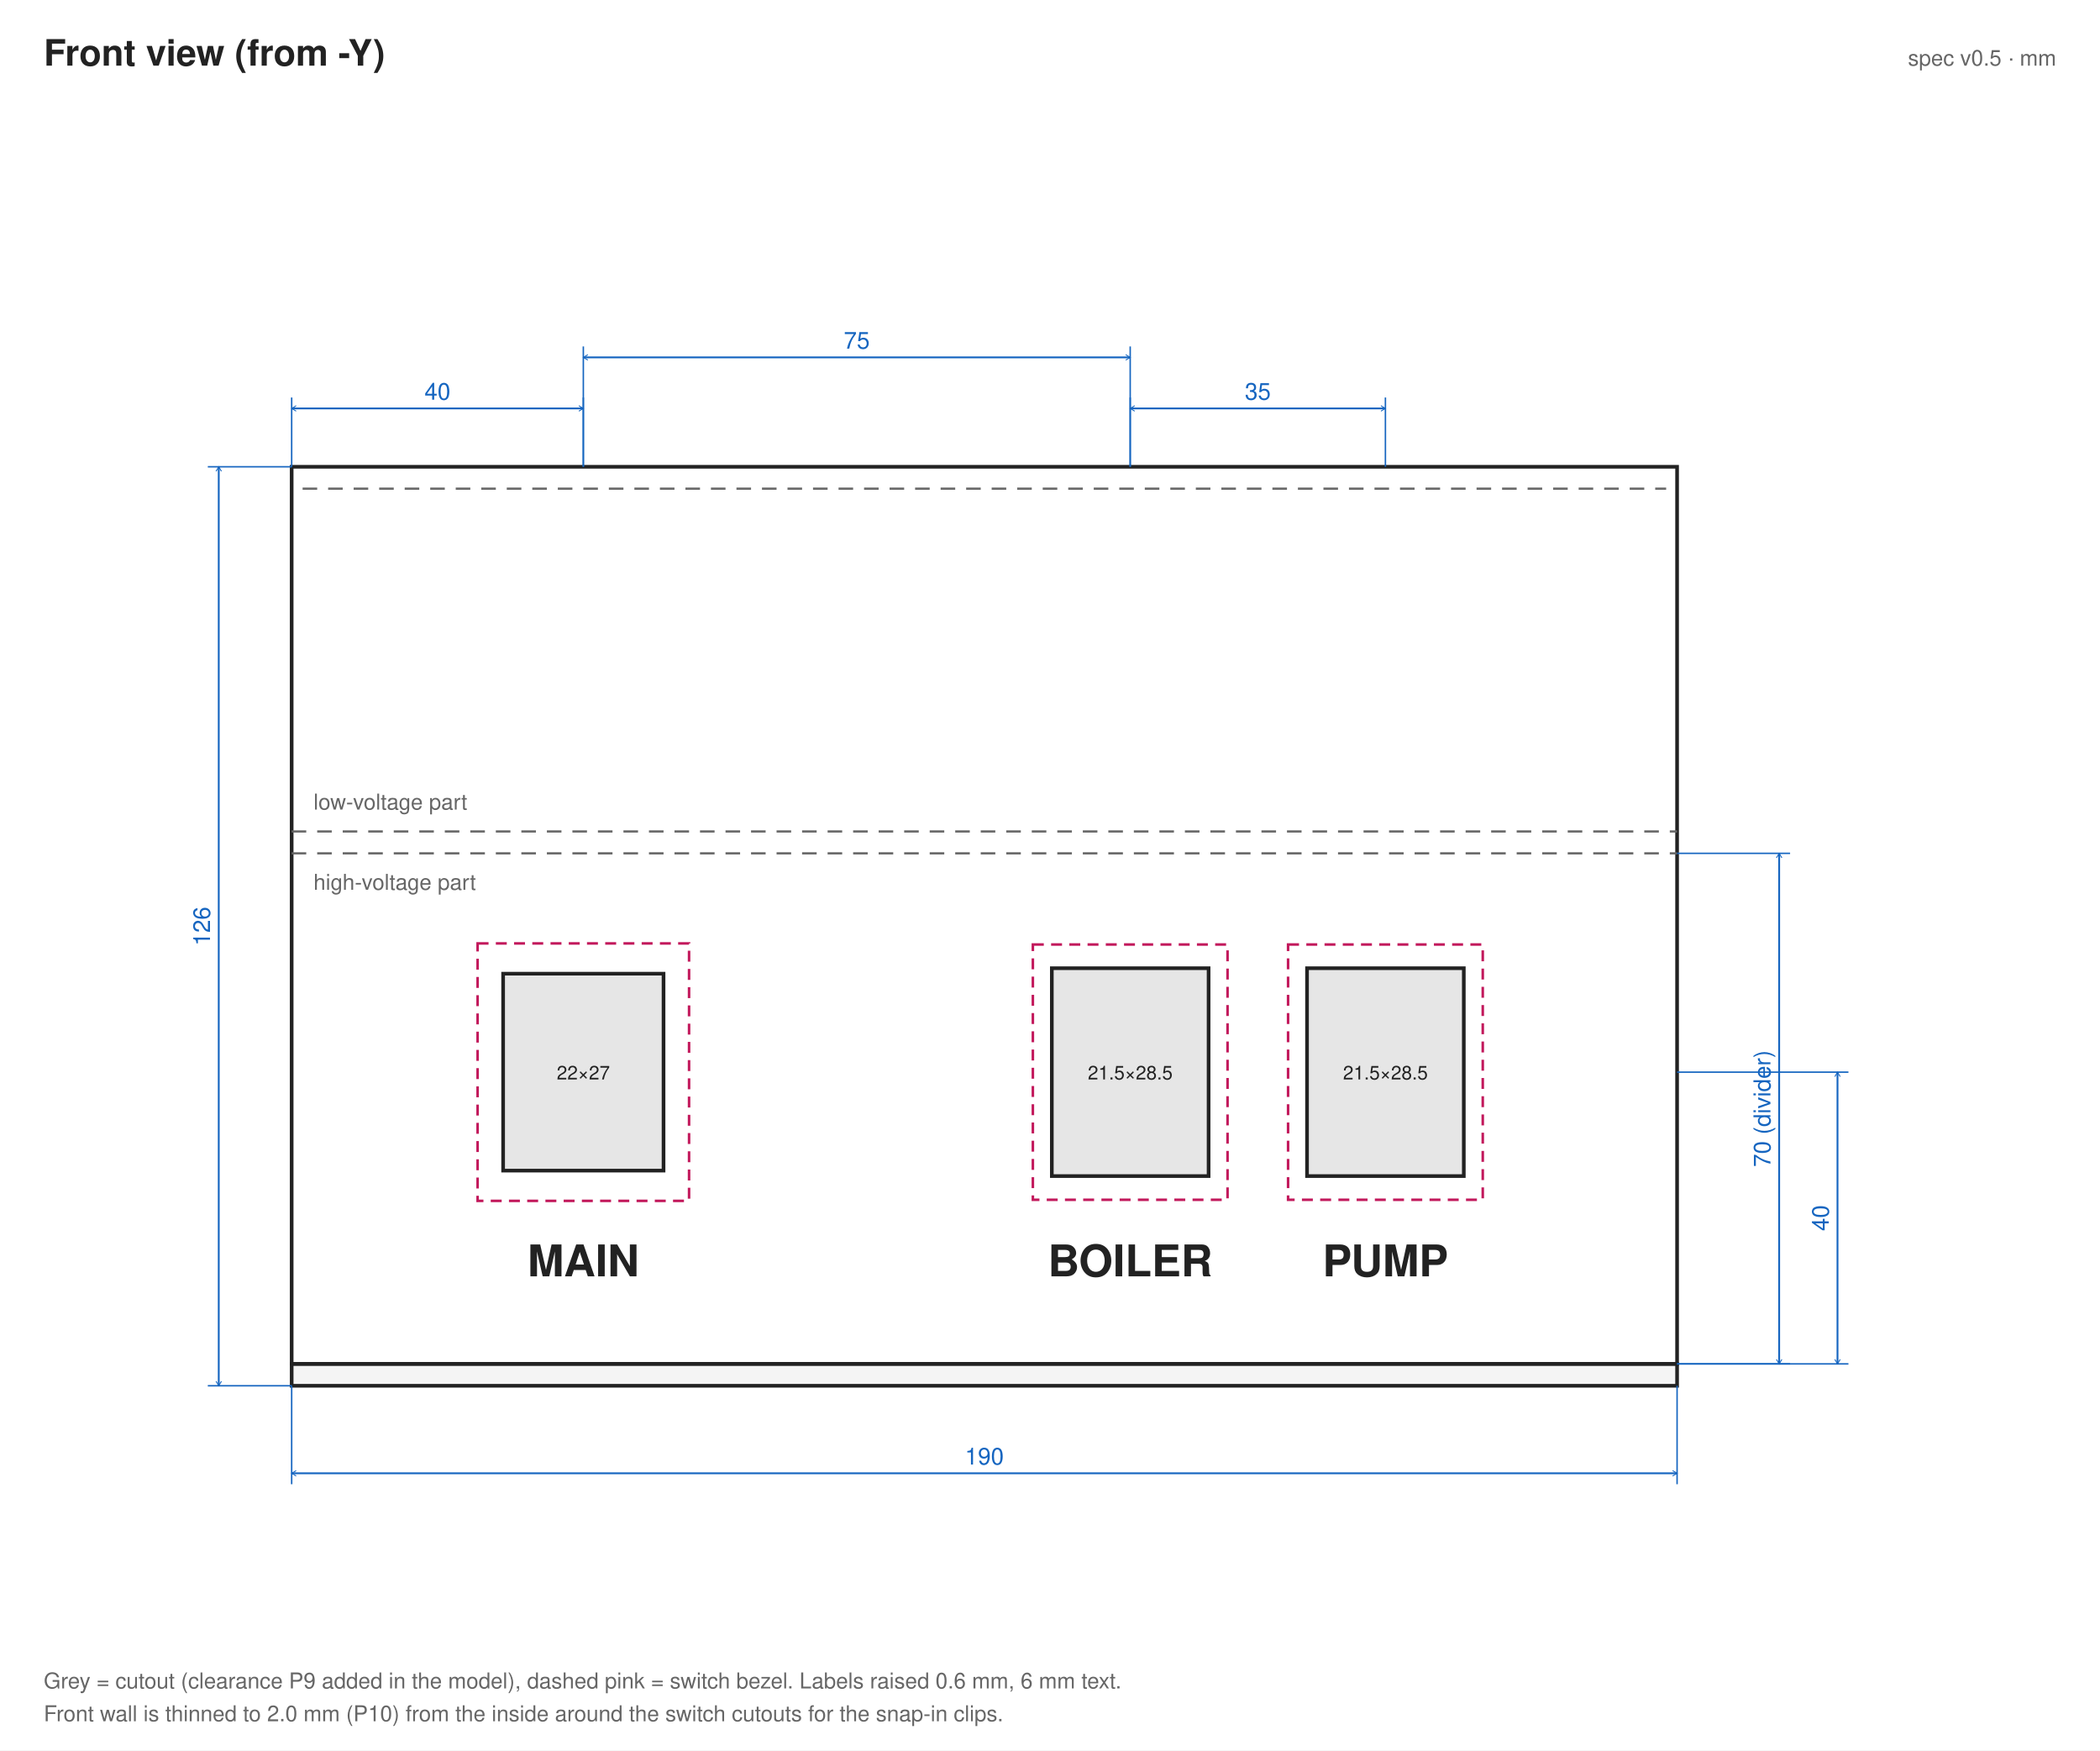
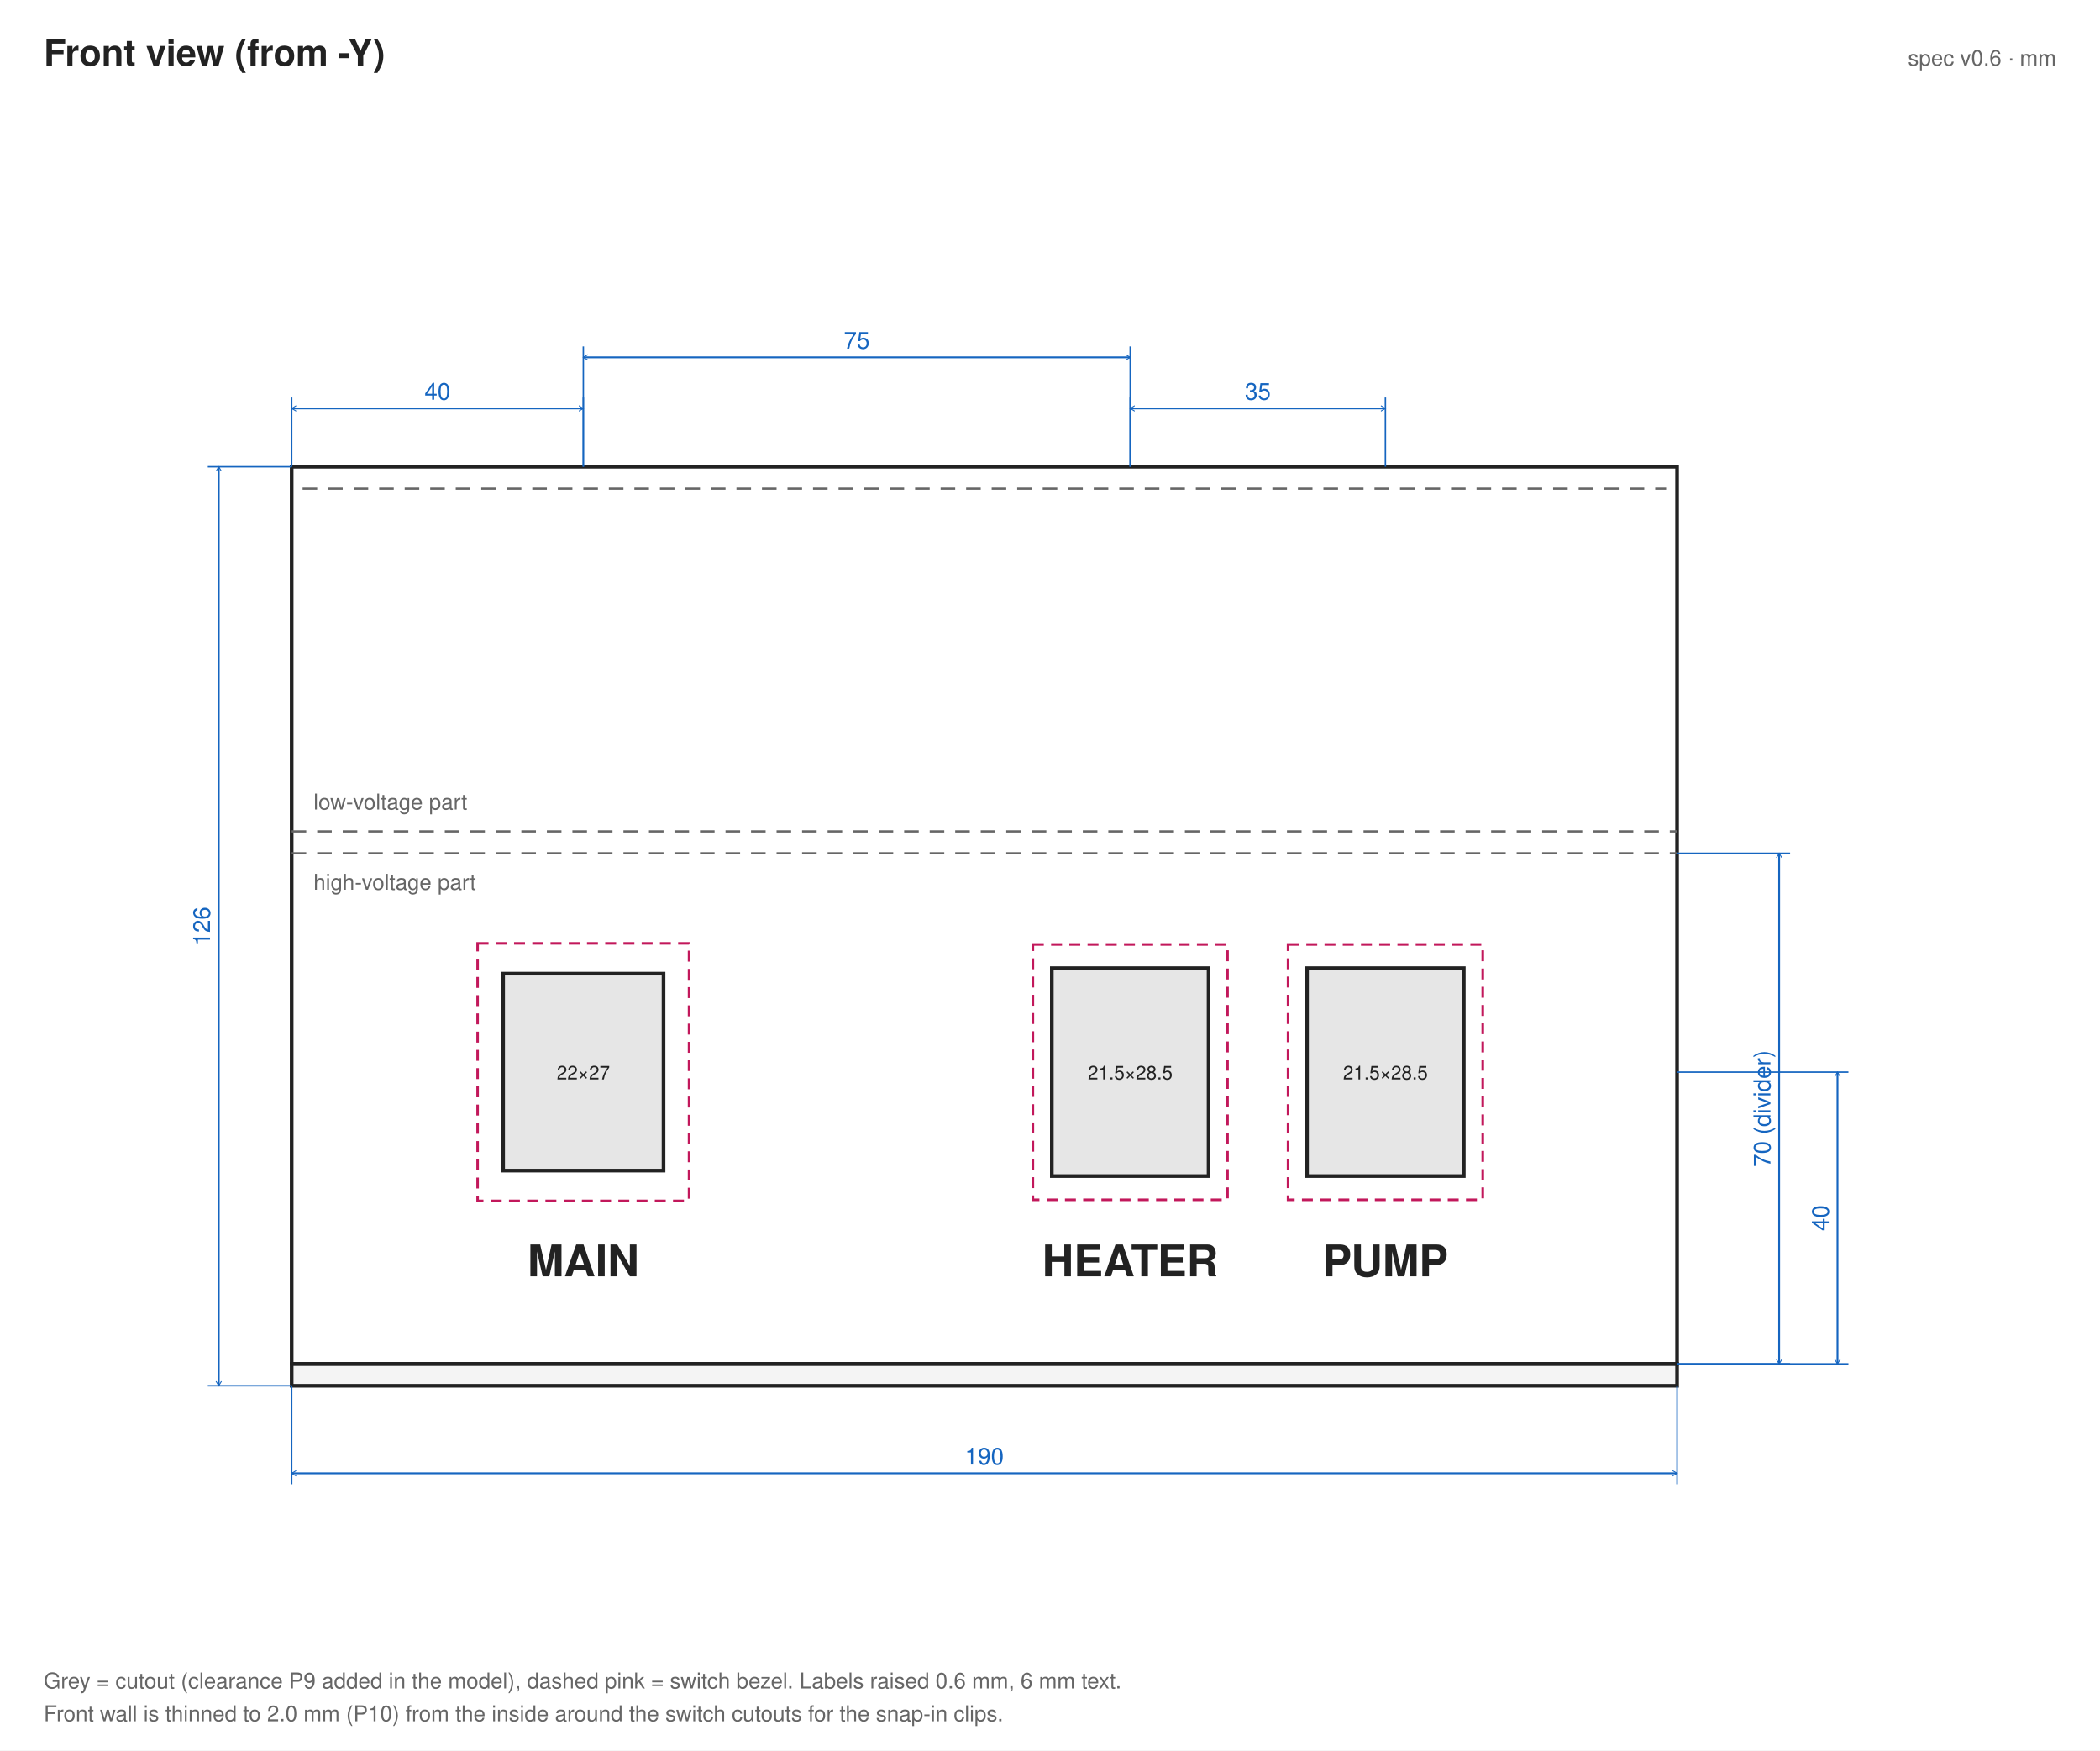
<svg xmlns="http://www.w3.org/2000/svg" width="864" height="720" viewBox="0 0 288.00 240.00">
  <defs>
    <marker id="a" viewBox="0 0 10 10" refX="5" refY="5" markerWidth="5" markerHeight="5" orient="auto-start-reverse">
      <path d="M0,2 L5,5 L0,8" fill="none" stroke="#1565c0" />
    </marker>
  </defs>
  <rect width="100%" height="100%" fill="#fff" />
  <text x="6" y="9" font-size="5" font-weight="bold" font-family="Helvetica, Arial, sans-serif" fill="#222">Front view (from -Y)</text>
-   <text x="282.00" y="9" font-size="3" text-anchor="end" fill="#666" font-family="Helvetica, Arial, sans-serif">spec v0.5 · mm</text>
+   <text x="282.00" y="9" font-size="3" text-anchor="end" fill="#666" font-family="Helvetica, Arial, sans-serif">spec v0.6 · mm</text>
  <rect x="40.00" y="187.00" width="190.00" height="3.00" rx="0" fill="#f4f4f4" stroke="#222" stroke-width="0.5" />
  <rect x="40.00" y="64.00" width="190.00" height="123.00" rx="0" fill="none" stroke="#222" stroke-width="0.5" />
  <line x1="41.50" y1="67.00" x2="228.50" y2="67.00" stroke="#666" stroke-width="0.3" stroke-dasharray="2 1.5" />
  <line x1="40.00" y1="117.00" x2="230.00" y2="117.00" stroke="#666" stroke-width="0.3" stroke-dasharray="2 1.5" />
  <line x1="40.00" y1="114.00" x2="230.00" y2="114.00" stroke="#666" stroke-width="0.3" stroke-dasharray="2 1.5" />
  <text x="43.00" y="111.00" font-size="3" fill="#666" text-anchor="start" font-weight="normal" font-family="Helvetica, Arial, sans-serif">low-voltage part</text>
  <text x="43.00" y="122.00" font-size="3" fill="#666" text-anchor="start" font-weight="normal" font-family="Helvetica, Arial, sans-serif">high-voltage part</text>
  <rect x="65.50" y="129.35" width="29.00" height="35.30" rx="0" fill="none" stroke="#c2185b" stroke-width="0.35" stroke-dasharray="1.5 1" />
  <rect x="69.00" y="133.50" width="22.00" height="27.00" rx="0" fill="#e6e6e6" stroke="#222" stroke-width="0.5" />
  <text x="80.00" y="148.00" font-size="2.6" fill="#222" text-anchor="middle" font-weight="normal" font-family="Helvetica, Arial, sans-serif">22×27</text>
  <text x="80.00" y="175.00" font-size="6" fill="#222" text-anchor="middle" font-weight="bold" font-family="Helvetica, Arial, sans-serif">MAIN</text>
  <rect x="141.65" y="129.50" width="26.70" height="35.00" rx="0" fill="none" stroke="#c2185b" stroke-width="0.35" stroke-dasharray="1.5 1" />
  <rect x="144.25" y="132.75" width="21.50" height="28.50" rx="0" fill="#e6e6e6" stroke="#222" stroke-width="0.5" />
  <text x="155.00" y="148.00" font-size="2.6" fill="#222" text-anchor="middle" font-weight="normal" font-family="Helvetica, Arial, sans-serif">21.5×28.5</text>
-   <text x="155.00" y="175.00" font-size="6" fill="#222" text-anchor="middle" font-weight="bold" font-family="Helvetica, Arial, sans-serif">BOILER</text>
+   <text x="155.00" y="175.00" font-size="6" fill="#222" text-anchor="middle" font-weight="bold" font-family="Helvetica, Arial, sans-serif">HEATER</text>
  <rect x="176.65" y="129.50" width="26.70" height="35.00" rx="0" fill="none" stroke="#c2185b" stroke-width="0.35" stroke-dasharray="1.5 1" />
  <rect x="179.25" y="132.75" width="21.50" height="28.50" rx="0" fill="#e6e6e6" stroke="#222" stroke-width="0.5" />
  <text x="190.00" y="148.00" font-size="2.6" fill="#222" text-anchor="middle" font-weight="normal" font-family="Helvetica, Arial, sans-serif">21.5×28.5</text>
  <text x="190.00" y="175.00" font-size="6" fill="#222" text-anchor="middle" font-weight="bold" font-family="Helvetica, Arial, sans-serif">PUMP</text>
  <line x1="40.00" y1="190.00" x2="40.00" y2="203.50" stroke="#1565c0" stroke-width="0.2" />
  <line x1="230.00" y1="190.00" x2="230.00" y2="203.50" stroke="#1565c0" stroke-width="0.2" />
  <line x1="40.00" y1="202.00" x2="230.00" y2="202.00" stroke="#1565c0" stroke-width="0.25" marker-start="url(#a)" marker-end="url(#a)" />
  <text x="135.00" y="200.80" font-size="3.2" fill="#1565c0" text-anchor="middle" font-weight="normal" font-family="Helvetica, Arial, sans-serif">190</text>
  <line x1="40.00" y1="64.00" x2="40.00" y2="54.50" stroke="#1565c0" stroke-width="0.2" />
  <line x1="80.00" y1="64.00" x2="80.00" y2="54.50" stroke="#1565c0" stroke-width="0.2" />
  <line x1="40.00" y1="56.00" x2="80.00" y2="56.00" stroke="#1565c0" stroke-width="0.25" marker-start="url(#a)" marker-end="url(#a)" />
  <text x="60.00" y="54.80" font-size="3.2" fill="#1565c0" text-anchor="middle" font-weight="normal" font-family="Helvetica, Arial, sans-serif">40</text>
  <line x1="80.00" y1="64.00" x2="80.00" y2="47.50" stroke="#1565c0" stroke-width="0.2" />
  <line x1="155.00" y1="64.00" x2="155.00" y2="47.50" stroke="#1565c0" stroke-width="0.2" />
  <line x1="80.00" y1="49.00" x2="155.00" y2="49.00" stroke="#1565c0" stroke-width="0.25" marker-start="url(#a)" marker-end="url(#a)" />
  <text x="117.50" y="47.80" font-size="3.2" fill="#1565c0" text-anchor="middle" font-weight="normal" font-family="Helvetica, Arial, sans-serif">75</text>
  <line x1="155.00" y1="64.00" x2="155.00" y2="54.50" stroke="#1565c0" stroke-width="0.2" />
  <line x1="190.00" y1="64.00" x2="190.00" y2="54.50" stroke="#1565c0" stroke-width="0.2" />
  <line x1="155.00" y1="56.00" x2="190.00" y2="56.00" stroke="#1565c0" stroke-width="0.25" marker-start="url(#a)" marker-end="url(#a)" />
  <text x="172.50" y="54.80" font-size="3.2" fill="#1565c0" text-anchor="middle" font-weight="normal" font-family="Helvetica, Arial, sans-serif">35</text>
  <line x1="40.00" y1="190.00" x2="28.50" y2="190.00" stroke="#1565c0" stroke-width="0.2" />
  <line x1="40.00" y1="64.00" x2="28.50" y2="64.00" stroke="#1565c0" stroke-width="0.2" />
  <line x1="30.00" y1="190.00" x2="30.00" y2="64.00" stroke="#1565c0" stroke-width="0.25" marker-start="url(#a)" marker-end="url(#a)" />
  <text x="28.80" y="127.00" font-size="3.2" fill="#1565c0" text-anchor="middle" font-weight="normal" font-family="Helvetica, Arial, sans-serif" transform="rotate(-90 28.80 127.00)">126</text>
  <line x1="230.00" y1="187.00" x2="253.50" y2="187.00" stroke="#1565c0" stroke-width="0.2" />
  <line x1="230.00" y1="147.00" x2="253.50" y2="147.00" stroke="#1565c0" stroke-width="0.2" />
  <line x1="252.00" y1="187.00" x2="252.00" y2="147.00" stroke="#1565c0" stroke-width="0.25" marker-start="url(#a)" marker-end="url(#a)" />
  <text x="250.80" y="167.00" font-size="3.2" fill="#1565c0" text-anchor="middle" font-weight="normal" font-family="Helvetica, Arial, sans-serif" transform="rotate(-90 250.80 167.00)">40</text>
  <line x1="230.00" y1="187.00" x2="245.50" y2="187.00" stroke="#1565c0" stroke-width="0.2" />
  <line x1="230.00" y1="117.00" x2="245.50" y2="117.00" stroke="#1565c0" stroke-width="0.2" />
  <line x1="244.00" y1="187.00" x2="244.00" y2="117.00" stroke="#1565c0" stroke-width="0.25" marker-start="url(#a)" marker-end="url(#a)" />
  <text x="242.80" y="152.00" font-size="3.2" fill="#1565c0" text-anchor="middle" font-weight="normal" font-family="Helvetica, Arial, sans-serif" transform="rotate(-90 242.80 152.00)">70 (divider)</text>
  <text x="6" y="236.00" font-size="3" fill="#666" font-family="Helvetica, Arial, sans-serif">Front wall is thinned to 2.0 mm (P10) from the inside around the switch cutouts for the snap-in clips.</text>
  <text x="6" y="231.50" font-size="3" fill="#666" font-family="Helvetica, Arial, sans-serif">Grey = cutout (clearance P9 added in the model), dashed pink = switch bezel. Labels raised 0.6 mm, 6 mm text.</text>
</svg>
